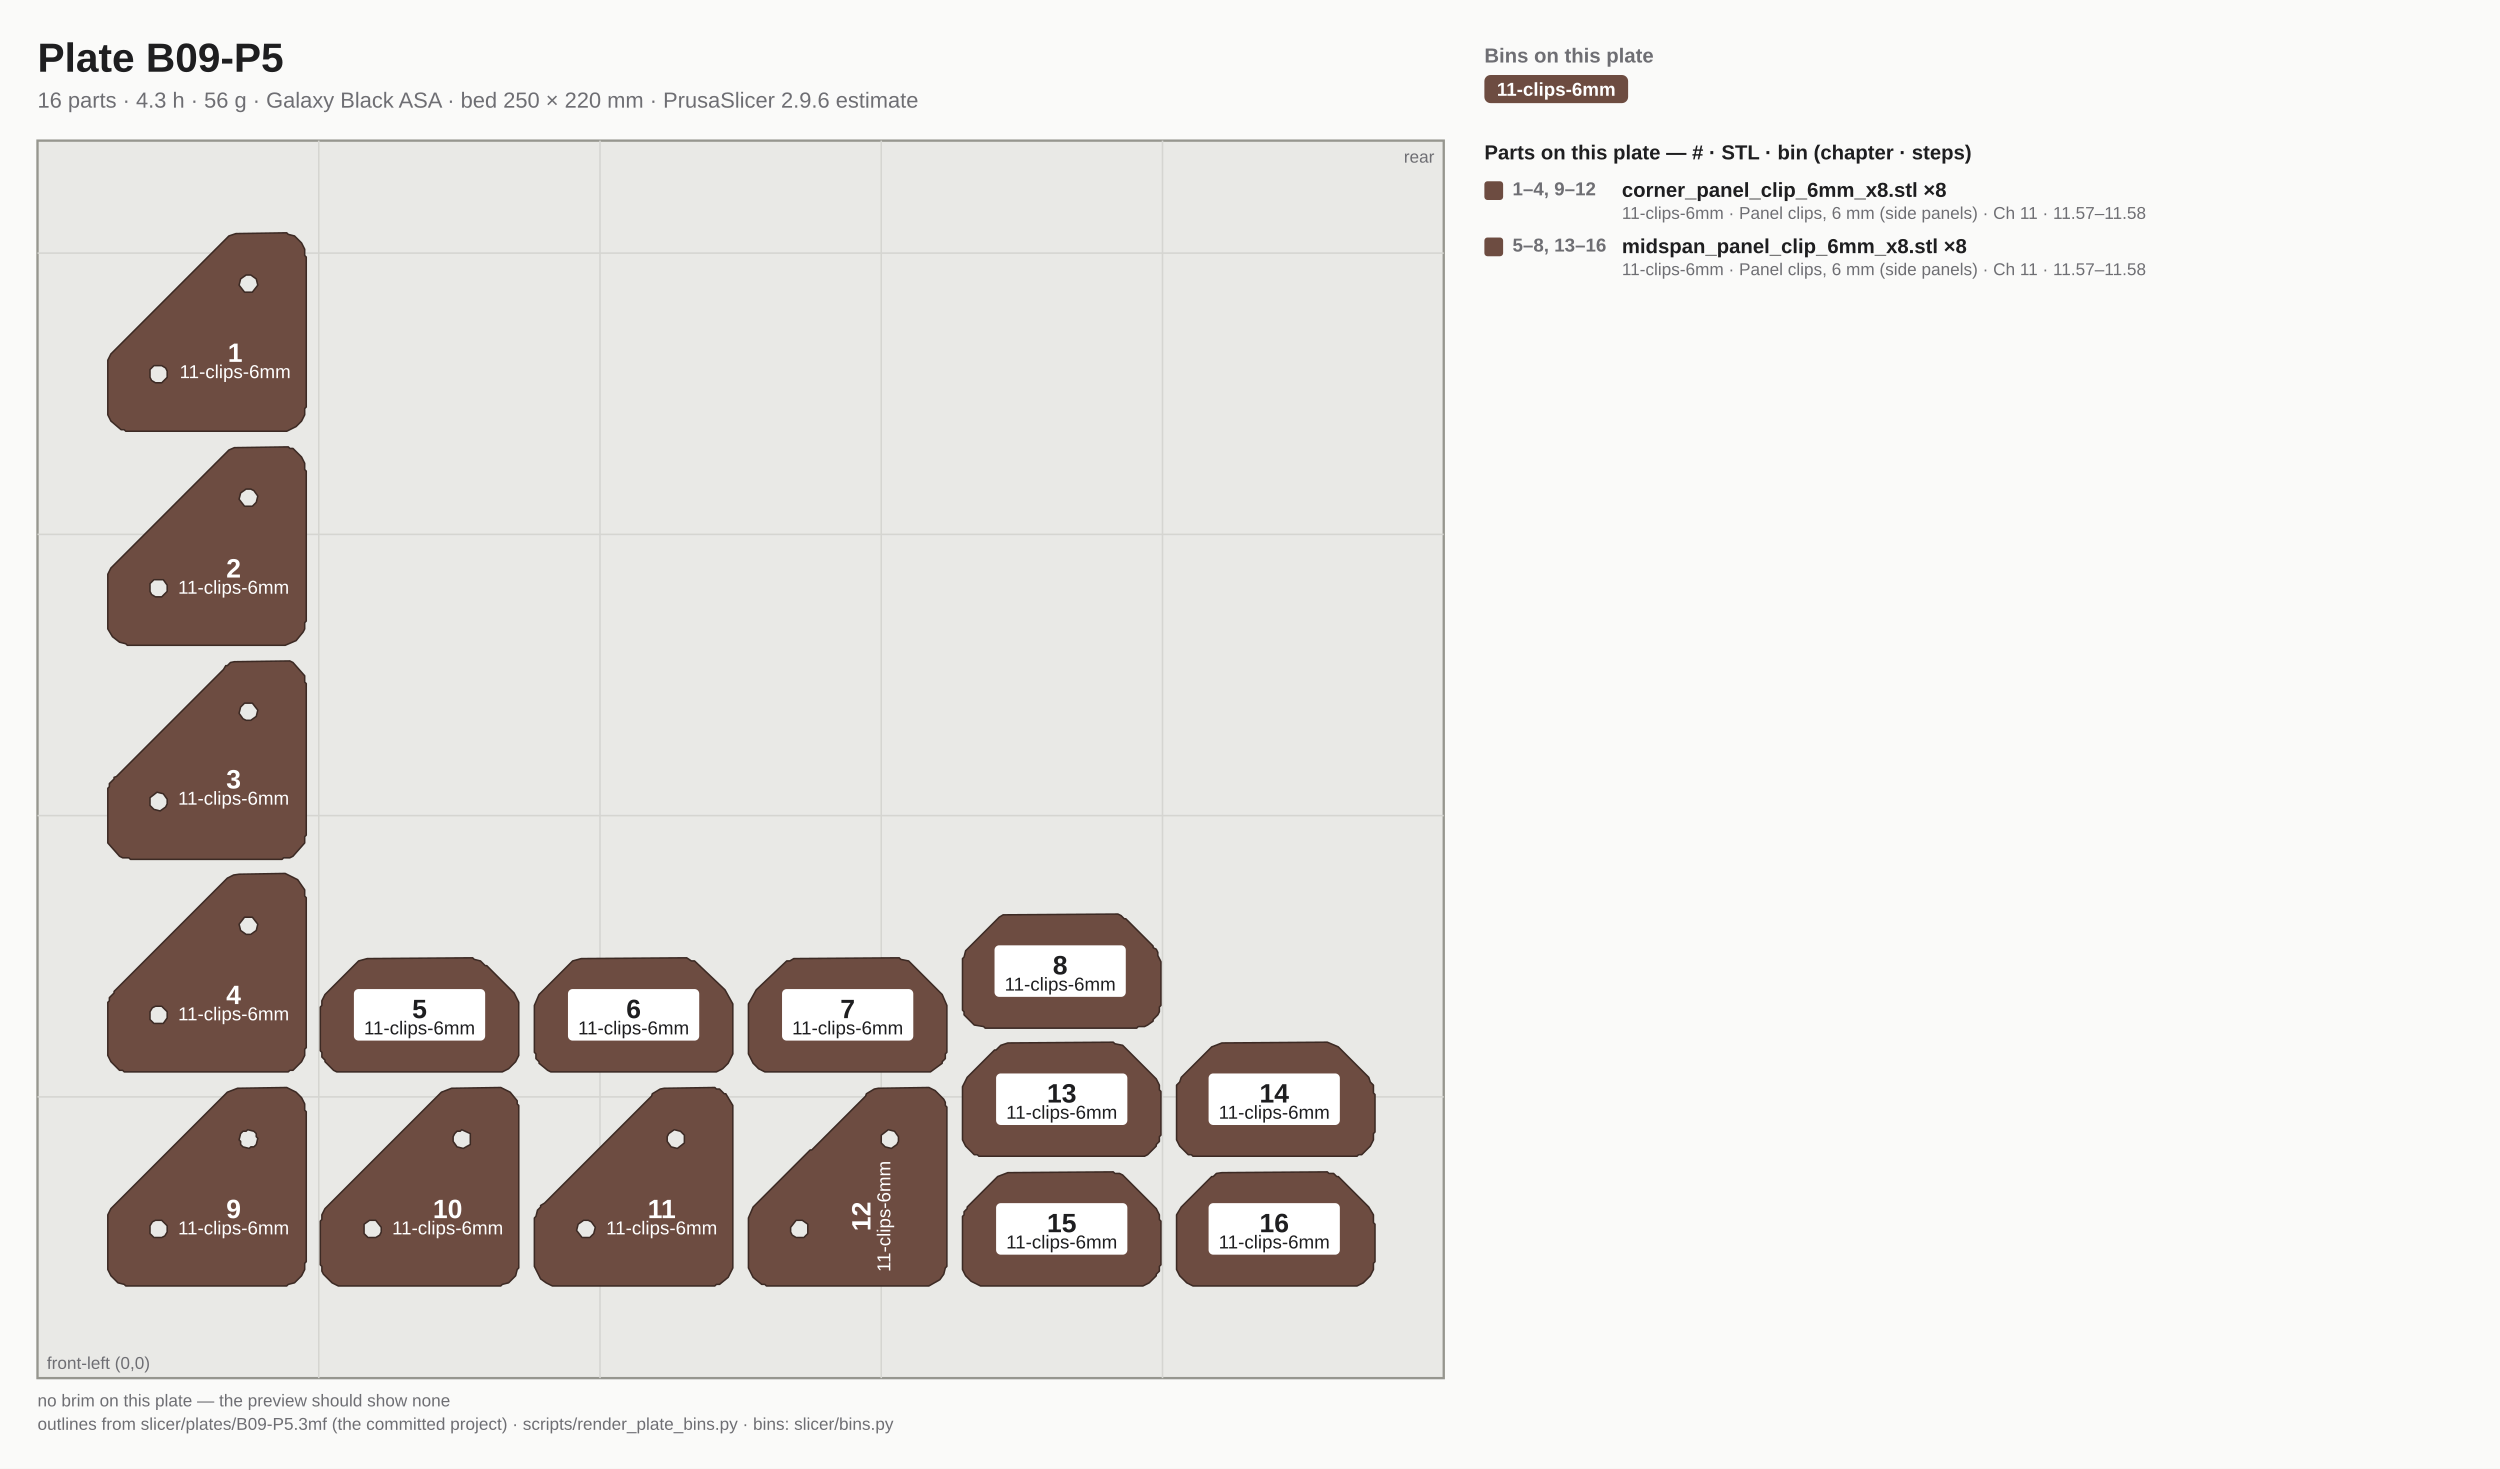
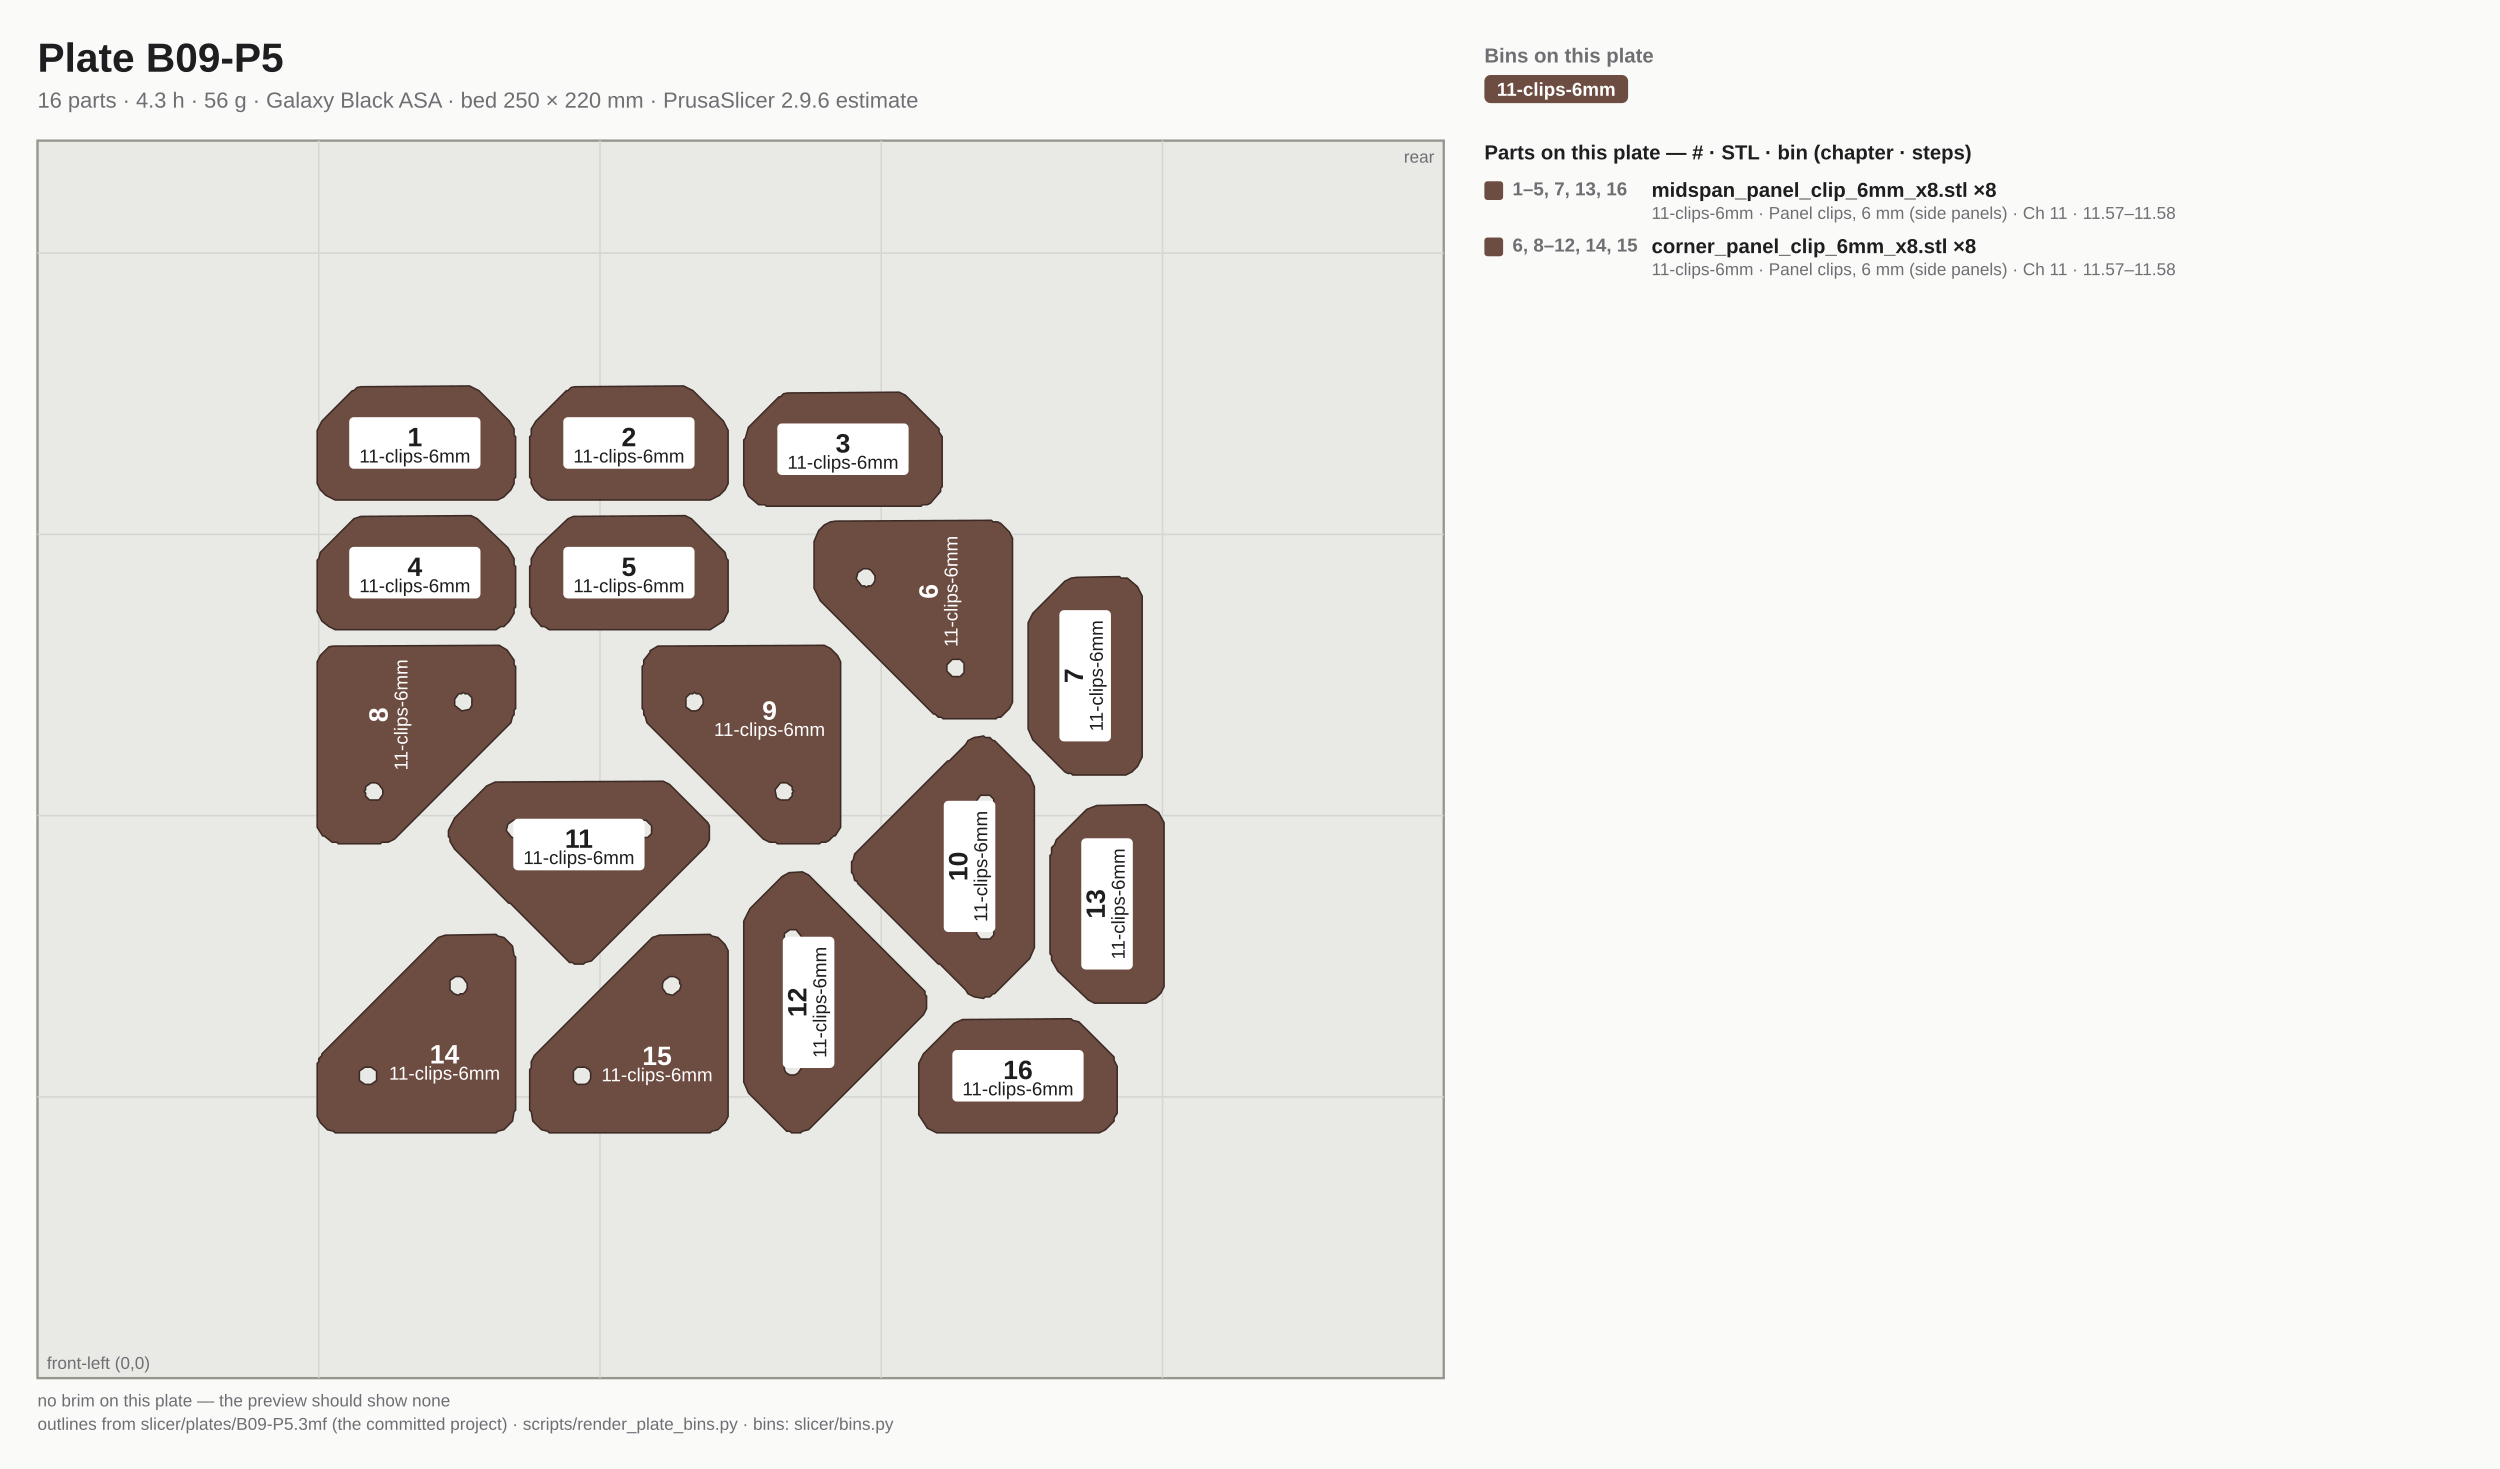
<svg xmlns="http://www.w3.org/2000/svg" width="1600" height="940" viewBox="0 0 1600 940" font-family="Arial, Helvetica, 'DejaVu Sans', sans-serif">
  <rect x="0" y="0" width="1600" height="940" fill="#fafaf9" />
  <text x="24.0" y="45.9" font-size="26" fill="#1e1e20" text-anchor="start" font-weight="bold">Plate B09-P5</text>
  <text x="24.0" y="68.9" font-size="14" fill="#6e6e73" text-anchor="start">16 parts  ·  4.3 h  ·  56 g  ·  Galaxy Black ASA  ·  bed 250 × 220 mm  ·  PrusaSlicer 2.9.6 estimate</text>
  <rect x="24.0" y="90.0" width="900.0" height="792.0" fill="#e9e9e6" stroke="#96968f" stroke-width="1.5" />
  <line x1="204.0" y1="90.0" x2="204.0" y2="882.0" stroke="#d5d5d1" stroke-width="1.0" />
  <line x1="384.0" y1="90.0" x2="384.0" y2="882.0" stroke="#d5d5d1" stroke-width="1.0" />
  <line x1="564.0" y1="90.0" x2="564.0" y2="882.0" stroke="#d5d5d1" stroke-width="1.0" />
  <line x1="744.0" y1="90.0" x2="744.0" y2="882.0" stroke="#d5d5d1" stroke-width="1.0" />
  <line x1="24.0" y1="702.0" x2="924.0" y2="702.0" stroke="#d5d5d1" stroke-width="1.0" />
  <line x1="24.0" y1="522.0" x2="924.0" y2="522.0" stroke="#d5d5d1" stroke-width="1.0" />
  <line x1="24.0" y1="342.0" x2="924.0" y2="342.0" stroke="#d5d5d1" stroke-width="1.0" />
  <line x1="24.0" y1="162.0" x2="924.0" y2="162.0" stroke="#d5d5d1" stroke-width="1.0" />
  <text x="30.0" y="876.1" font-size="11" fill="#6e6e73" text-anchor="start">front-left (0,0)</text>
  <text x="918.0" y="104.1" font-size="11" fill="#6e6e73" text-anchor="end">rear</text>
-   <path d="M152.0,696.5 183.5,696.0 189.5,699.0 193.0,702.5 195.0,706.5 195.0,710.5 196.0,711.5 196.0,807.5 195.0,808.5 195.0,812.5 193.0,816.5 188.5,821.0 184.5,822.0 183.5,823.0 80.5,823.0 79.5,822.0 75.5,821.0 71.0,816.5 69.0,812.5 69.0,777.5 71.0,773.5 145.5,699.0Z M158.5,723.0 157.5,724.0 155.5,724.0 154.0,725.5 153.0,729.5 154.0,730.5 154.0,732.5 155.5,734.0 159.5,735.0 160.5,734.0 162.5,734.0 164.0,732.5 165.0,728.5 164.0,727.5 164.0,725.5 162.5,724.0Z M99.5,781.0 97.5,782.0 96.0,784.5 96.0,789.5 98.5,792.0 103.5,792.0 105.5,791.0 107.0,788.5 107.0,784.5 103.5,781.0Z" fill-rule="evenodd" fill="#6d4c41" stroke="#3c2a24" stroke-width="1.0" stroke-linejoin="round" />
-   <path d="M153.0,559.5 182.5,559.0 190.5,563.0 195.0,569.5 195.0,573.5 196.0,574.5 196.0,670.5 195.0,671.5 195.0,675.5 193.0,679.5 187.5,685.0 185.5,685.0 184.5,686.0 79.5,686.0 78.5,685.0 76.5,685.0 71.0,679.5 69.0,675.5 69.0,641.5 70.0,640.5 70.0,638.5 73.0,635.5 73.0,634.5 145.5,562.0 149.5,560.0Z M156.5,587.0 153.0,591.5 154.0,595.5 157.5,598.0 160.5,598.0 164.0,595.5 165.0,591.5 161.5,587.0Z M99.5,644.0 97.5,645.0 96.0,647.5 96.0,652.5 98.5,655.0 104.5,655.0 107.0,651.5 107.0,647.5 103.5,644.0Z" fill-rule="evenodd" fill="#6d4c41" stroke="#3c2a24" stroke-width="1.0" stroke-linejoin="round" />
-   <path d="M150.0,423.5 185.5,423.0 187.5,424.0 195.0,432.5 195.0,436.5 196.0,437.5 196.0,534.5 195.0,535.5 195.0,539.5 187.5,548.0 185.5,549.0 181.5,549.0 180.5,550.0 83.5,550.0 82.5,549.0 78.5,549.0 76.5,548.0 69.0,539.5 69.0,504.5 70.0,503.5 70.0,501.5 73.0,498.5 73.0,497.5 74.5,497.0 143.0,428.5 144.5,426.0 145.5,426.0 147.5,424.0Z M156.5,450.0 154.0,452.5 153.0,456.5 155.5,460.0 157.5,461.0 160.5,461.0 164.0,458.5 165.0,454.5 161.5,450.0Z M100.5,507.0 96.0,510.5 96.0,515.5 98.5,518.0 102.5,519.0 106.0,516.5 107.0,514.5 107.0,511.5 104.5,508.0Z" fill-rule="evenodd" fill="#6d4c41" stroke="#3c2a24" stroke-width="1.0" stroke-linejoin="round" />
-   <path d="M150.0,286.5 184.5,286.0 185.5,287.0 187.5,287.0 193.0,292.5 195.0,296.5 195.0,300.5 196.0,301.5 196.0,397.5 195.0,398.5 195.0,402.5 194.0,404.5 189.5,410.0 182.5,413.0 81.5,413.0 80.5,412.0 76.5,411.0 72.0,407.5 69.0,402.5 69.0,367.5 71.0,363.5 146.5,288.0Z M157.5,313.0 154.0,315.5 153.0,319.5 156.5,324.0 161.5,324.0 164.0,321.5 165.0,317.5 162.5,314.0 160.5,313.0Z M98.5,371.0 96.0,373.5 96.0,378.5 97.0,380.5 99.5,382.0 103.5,382.0 107.0,378.5 107.0,374.5 104.5,371.0Z" fill-rule="evenodd" fill="#6d4c41" stroke="#3c2a24" stroke-width="1.0" stroke-linejoin="round" />
-   <path d="M151.0,149.5 183.5,149.0 184.5,150.0 188.5,151.0 193.0,155.5 195.0,159.5 195.0,163.5 196.0,164.5 196.0,260.5 195.0,261.5 195.0,265.5 193.0,269.5 189.5,273.0 183.5,276.0 80.5,276.0 79.5,275.0 77.5,275.0 71.0,269.5 69.0,265.5 69.0,230.5 71.0,226.5 146.5,151.0Z M157.5,176.0 154.0,178.5 153.0,182.5 156.5,187.0 161.5,187.0 165.0,182.5 164.0,178.5 160.5,176.0Z M98.5,234.0 96.0,236.5 96.0,241.5 97.0,243.5 99.5,245.0 103.5,245.0 107.0,241.5 107.0,237.5 106.0,235.5 103.5,234.0Z" fill-rule="evenodd" fill="#6d4c41" stroke="#3c2a24" stroke-width="1.0" stroke-linejoin="round" />
-   <path d="M289.0,696.5 320.5,696.0 326.5,699.0 331.0,704.5 331.0,706.5 332.0,707.5 332.0,811.5 331.0,812.5 330.0,816.5 325.5,821.0 321.5,822.0 320.5,823.0 216.5,823.0 212.5,821.0 207.0,815.5 206.0,813.5 206.0,810.5 205.0,809.5 205.0,781.5 206.0,780.5 206.0,777.5 208.0,773.5 282.5,699.0Z M295.5,723.0 294.5,724.0 292.5,724.0 291.0,725.5 290.0,727.5 290.0,730.5 292.5,734.0 296.5,735.0 301.0,732.5 301.0,725.5Z M236.5,781.0 233.0,783.5 233.0,789.5 235.5,792.0 240.5,792.0 243.0,790.5 244.0,788.5 244.0,785.5 240.5,781.0Z" fill-rule="evenodd" fill="#6d4c41" stroke="#3c2a24" stroke-width="1.0" stroke-linejoin="round" />
-   <path d="M425.0,696.5 457.5,696.0 458.5,697.0 460.5,697.0 463.5,700.0 464.5,700.0 469.0,707.5 469.0,811.5 466.0,817.5 460.5,822.0 458.5,822.0 457.5,823.0 353.5,823.0 349.5,821.0 346.0,818.5 342.0,810.5 342.0,779.5 343.0,778.5 344.0,774.5 346.0,772.5 346.0,771.5 348.5,770.0 417.0,701.5 417.5,700.0 422.5,697.0Z M431.5,723.0 428.0,725.5 427.0,727.5 427.0,730.5 429.5,734.0 433.5,735.0 438.0,731.5 438.0,726.5 435.5,724.0Z M373.5,781.0 370.0,783.5 369.0,787.5 372.5,792.0 377.5,792.0 380.0,789.5 381.0,785.5 378.5,782.0 376.5,781.0Z" fill-rule="evenodd" fill="#6d4c41" stroke="#3c2a24" stroke-width="1.0" stroke-linejoin="round" />
-   <path d="M562.0,696.5 594.5,696.0 598.5,698.0 604.0,703.5 605.0,705.5 605.0,707.5 606.0,708.5 606.0,810.5 605.0,811.5 604.0,815.5 601.5,819.0 594.5,823.0 490.5,823.0 489.5,822.0 487.5,822.0 482.0,817.5 479.0,811.5 479.0,779.5 482.0,772.5 518.5,736.0 519.5,736.0 554.0,701.5 554.5,700.0 559.5,697.0Z M568.5,723.0 564.0,726.5 564.0,731.5 566.5,734.0 570.5,735.0 574.0,732.5 575.0,730.5 575.0,727.5 572.5,724.0Z M509.5,781.0 506.0,785.5 506.0,788.5 507.0,790.5 509.5,792.0 514.5,792.0 517.0,789.5 517.0,783.5 513.5,781.0Z" fill-rule="evenodd" fill="#6d4c41" stroke="#3c2a24" stroke-width="1.0" stroke-linejoin="round" />
-   <path d="M645.0,750.5 712.5,750.0 713.5,751.0 716.5,751.0 718.5,752.0 740.0,773.5 742.0,777.5 742.0,780.5 743.0,781.5 743.0,809.5 742.0,810.5 742.0,813.5 740.0,815.5 740.0,816.5 735.5,821.0 731.5,823.0 627.5,823.0 621.5,820.0 618.0,816.5 616.0,812.5 616.0,778.5 617.0,777.5 617.0,775.5 619.0,773.5 619.0,772.5 638.5,753.0Z M676.5,781.0 674.0,783.5 674.0,789.5 676.5,792.0 681.5,792.0 685.0,788.5 685.0,784.5 681.5,781.0Z" fill-rule="evenodd" fill="#6d4c41" stroke="#3c2a24" stroke-width="1.0" stroke-linejoin="round" />
-   <path d="M782.0,750.5 849.5,750.0 850.5,751.0 853.5,751.0 855.5,753.0 856.5,753.0 876.0,772.5 879.0,777.5 879.0,782.5 880.0,783.5 880.0,807.5 879.0,808.5 879.0,812.5 877.0,816.5 872.5,821.0 868.5,823.0 763.5,823.0 759.5,821.0 755.0,816.5 753.0,812.5 753.0,777.5 756.0,772.5 775.5,753.0 776.5,753.0 778.5,751.0Z M813.5,781.0 811.0,783.5 810.0,787.5 813.5,792.0 818.5,792.0 821.0,789.5 822.0,785.5 818.5,781.0Z" fill-rule="evenodd" fill="#6d4c41" stroke="#3c2a24" stroke-width="1.0" stroke-linejoin="round" />
-   <path d="M645.0,667.5 712.5,667.0 713.5,668.0 718.5,669.0 740.0,690.5 742.0,694.5 742.0,697.5 743.0,698.5 743.0,726.5 742.0,727.5 742.0,730.5 740.0,732.5 740.0,733.5 734.5,739.0 732.5,740.0 626.5,740.0 625.5,739.0 623.5,739.0 618.0,733.5 616.0,729.5 616.0,695.5 619.0,689.5 636.5,672.0 637.5,672.0 640.5,669.0Z M677.5,698.0 674.0,700.5 674.0,706.5 676.5,709.0 682.5,709.0 685.0,705.5 685.0,701.5 681.5,698.0Z" fill-rule="evenodd" fill="#6d4c41" stroke="#3c2a24" stroke-width="1.0" stroke-linejoin="round" />
-   <path d="M782.0,667.5 849.5,667.0 856.5,670.0 876.0,689.5 877.0,692.5 879.0,694.5 879.0,699.5 880.0,700.5 880.0,724.5 879.0,725.5 879.0,729.5 877.0,733.5 871.5,739.0 869.5,739.0 868.5,740.0 763.5,740.0 762.5,739.0 760.5,739.0 755.0,733.5 753.0,729.5 753.0,694.5 755.0,692.5 756.0,689.5 775.5,670.0Z M814.5,698.0 811.0,700.5 810.0,702.5 810.0,705.5 811.0,707.5 813.5,709.0 818.5,709.0 821.0,707.5 822.0,705.5 822.0,702.5 819.5,699.0 817.5,698.0Z" fill-rule="evenodd" fill="#6d4c41" stroke="#3c2a24" stroke-width="1.0" stroke-linejoin="round" />
-   <path d="M235.0,613.5 302.5,613.0 303.5,614.0 307.5,615.0 310.5,618.0 311.5,618.0 329.0,635.5 332.0,641.5 332.0,675.5 330.0,679.5 325.5,684.0 321.5,686.0 215.5,686.0 213.5,685.0 208.0,679.5 208.0,678.5 206.0,676.5 206.0,673.5 205.0,672.5 205.0,644.5 206.0,643.5 206.0,640.5 208.0,636.5 229.5,615.0Z M266.5,644.0 263.0,647.5 263.0,651.5 265.5,655.0 271.5,655.0 274.0,652.5 274.0,646.5 270.5,644.0Z" fill-rule="evenodd" fill="#6d4c41" stroke="#3c2a24" stroke-width="1.0" stroke-linejoin="round" />
-   <path d="M372.0,613.5 439.5,613.0 442.5,615.0 444.5,615.0 464.0,633.5 469.0,642.5 469.0,674.5 466.0,680.5 462.5,684.0 458.5,686.0 352.5,686.0 350.5,685.0 345.0,680.5 345.0,679.5 343.0,677.5 343.0,674.5 342.0,673.5 342.0,643.5 345.0,636.5 366.5,615.0Z M403.5,644.0 400.0,647.5 400.0,652.5 402.5,655.0 408.5,655.0 411.0,652.5 411.0,647.5 407.5,644.0Z" fill-rule="evenodd" fill="#6d4c41" stroke="#3c2a24" stroke-width="1.0" stroke-linejoin="round" />
-   <path d="M508.0,613.5 575.5,613.0 576.5,614.0 581.5,615.0 603.0,636.5 606.0,643.5 606.0,673.5 605.0,674.5 605.0,677.5 603.0,679.5 603.0,680.5 595.5,686.0 489.5,686.0 485.5,684.0 482.0,680.5 479.0,674.5 479.0,642.5 484.0,633.5 503.5,615.0 505.5,615.0Z M540.5,644.0 537.0,647.5 537.0,652.5 539.5,655.0 545.5,655.0 548.0,652.5 548.0,647.5 544.5,644.0Z" fill-rule="evenodd" fill="#6d4c41" stroke="#3c2a24" stroke-width="1.0" stroke-linejoin="round" />
-   <path d="M642.0,585.5 715.5,585.0 717.5,586.0 719.5,588.0 720.5,588.0 738.0,605.5 738.0,606.5 740.0,607.5 741.0,609.5 741.0,611.5 743.0,615.5 743.0,643.5 742.0,644.5 742.0,647.5 741.0,649.5 738.0,652.5 738.0,653.5 734.5,656.0 732.5,657.0 728.5,657.0 727.5,658.0 630.5,658.0 629.5,657.0 623.5,656.0 617.0,649.5 617.0,647.5 616.0,646.5 616.0,613.5 617.0,612.5 618.0,608.5 639.5,587.0Z M677.5,615.0 675.5,616.0 674.0,618.5 674.0,623.5 675.5,626.0 677.5,627.0 680.5,627.0 684.0,624.5 685.0,622.5 685.0,619.5 682.5,616.0 680.5,615.0Z" fill-rule="evenodd" fill="#6d4c41" stroke="#3c2a24" stroke-width="1.0" stroke-linejoin="round" />
-   <text x="150.5" y="231.6" font-size="17" fill="#ffffff" text-anchor="middle" font-weight="bold">1</text>
-   <text x="150.5" y="242.0" font-size="12" fill="#ffffff" text-anchor="middle">11-clips-6mm</text>
-   <text x="149.5" y="779.6" font-size="17" fill="#ffffff" text-anchor="middle" font-weight="bold">9</text>
-   <text x="149.5" y="790.0" font-size="12" fill="#ffffff" text-anchor="middle">11-clips-6mm</text>
-   <text x="149.5" y="642.6" font-size="17" fill="#ffffff" text-anchor="middle" font-weight="bold">4</text>
-   <text x="149.5" y="653.0" font-size="12" fill="#ffffff" text-anchor="middle">11-clips-6mm</text>
-   <text x="149.5" y="369.6" font-size="17" fill="#ffffff" text-anchor="middle" font-weight="bold">2</text>
-   <text x="149.5" y="380.0" font-size="12" fill="#ffffff" text-anchor="middle">11-clips-6mm</text>
-   <text x="149.5" y="504.6" font-size="17" fill="#ffffff" text-anchor="middle" font-weight="bold">3</text>
-   <text x="149.5" y="515.0" font-size="12" fill="#ffffff" text-anchor="middle">11-clips-6mm</text>
-   <text x="551.0" y="784.6" font-size="17" fill="#ffffff" text-anchor="middle" font-weight="bold" transform="rotate(-90 551.0 778.5)">12</text>
-   <text x="565.5" y="782.8" font-size="12" fill="#ffffff" text-anchor="middle" transform="rotate(-90 565.5 778.5)">11-clips-6mm</text>
-   <text x="423.5" y="779.6" font-size="17" fill="#ffffff" text-anchor="middle" font-weight="bold">11</text>
-   <text x="423.5" y="790.0" font-size="12" fill="#ffffff" text-anchor="middle">11-clips-6mm</text>
-   <text x="286.5" y="779.6" font-size="17" fill="#ffffff" text-anchor="middle" font-weight="bold">10</text>
-   <text x="286.5" y="790.0" font-size="12" fill="#ffffff" text-anchor="middle">11-clips-6mm</text>
-   <rect x="636.5" y="605.0" width="84.0" height="33.0" rx="3.0" fill="#ffffff" />
-   <text x="678.5" y="623.6" font-size="17" fill="#1e1e20" text-anchor="middle" font-weight="bold">8</text>
-   <text x="678.5" y="634.0" font-size="12" fill="#1e1e20" text-anchor="middle">11-clips-6mm</text>
-   <rect x="637.5" y="770.0" width="84.0" height="33.0" rx="3.0" fill="#ffffff" />
-   <text x="679.5" y="788.6" font-size="17" fill="#1e1e20" text-anchor="middle" font-weight="bold">15</text>
-   <text x="679.5" y="799.0" font-size="12" fill="#1e1e20" text-anchor="middle">11-clips-6mm</text>
-   <rect x="637.5" y="687.0" width="84.0" height="33.0" rx="3.0" fill="#ffffff" />
-   <text x="679.5" y="705.6" font-size="17" fill="#1e1e20" text-anchor="middle" font-weight="bold">13</text>
-   <text x="679.5" y="716.0" font-size="12" fill="#1e1e20" text-anchor="middle">11-clips-6mm</text>
-   <rect x="226.5" y="633.0" width="84.0" height="33.0" rx="3.0" fill="#ffffff" />
-   <text x="268.5" y="651.6" font-size="17" fill="#1e1e20" text-anchor="middle" font-weight="bold">5</text>
-   <text x="268.5" y="662.0" font-size="12" fill="#1e1e20" text-anchor="middle">11-clips-6mm</text>
-   <rect x="773.5" y="770.0" width="84.0" height="33.0" rx="3.0" fill="#ffffff" />
-   <text x="815.5" y="788.6" font-size="17" fill="#1e1e20" text-anchor="middle" font-weight="bold">16</text>
-   <text x="815.5" y="799.0" font-size="12" fill="#1e1e20" text-anchor="middle">11-clips-6mm</text>
-   <rect x="773.5" y="687.0" width="84.0" height="33.0" rx="3.0" fill="#ffffff" />
-   <text x="815.5" y="705.6" font-size="17" fill="#1e1e20" text-anchor="middle" font-weight="bold">14</text>
-   <text x="815.5" y="716.0" font-size="12" fill="#1e1e20" text-anchor="middle">11-clips-6mm</text>
-   <rect x="363.5" y="633.0" width="84.0" height="33.0" rx="3.0" fill="#ffffff" />
-   <text x="405.5" y="651.6" font-size="17" fill="#1e1e20" text-anchor="middle" font-weight="bold">6</text>
-   <text x="405.5" y="662.0" font-size="12" fill="#1e1e20" text-anchor="middle">11-clips-6mm</text>
-   <rect x="500.5" y="633.0" width="84.0" height="33.0" rx="3.0" fill="#ffffff" />
-   <text x="542.5" y="651.6" font-size="17" fill="#1e1e20" text-anchor="middle" font-weight="bold">7</text>
-   <text x="542.5" y="662.0" font-size="12" fill="#1e1e20" text-anchor="middle">11-clips-6mm</text>
+   <path d="M505.0,558.5 513.5,558.0 517.5,560.0 592.0,634.5 592.0,636.5 593.0,637.5 593.0,645.5 591.0,649.5 517.5,723.0 513.5,724.0 512.5,725.0 506.5,725.0 505.5,724.0 503.5,724.0 479.0,699.5 476.0,692.5 476.0,589.5 480.0,581.5 500.5,561.0Z M505.5,595.0 502.0,597.5 502.0,603.5 504.5,606.0 509.5,606.0 512.0,604.5 513.0,602.5 513.0,599.5 509.5,595.0Z M507.5,676.0 506.5,677.0 504.5,677.0 502.0,679.5 502.0,684.5 503.0,686.5 505.5,688.0 508.5,688.0 510.5,687.0 513.0,683.5 513.0,680.5 512.0,678.5 510.5,677.0 508.5,677.0Z" fill-rule="evenodd" fill="#6d4c41" stroke="#3c2a24" stroke-width="1.0" stroke-linejoin="round" />
+   <path d="M627.0,471.5 629.5,471.0 630.5,472.0 633.5,472.0 635.5,474.0 636.5,474.0 659.0,496.5 662.0,503.5 662.0,606.5 659.0,613.5 636.5,636.0 635.5,636.0 633.5,638.0 630.5,638.0 629.5,639.0 623.5,638.0 619.5,636.0 618.0,633.5 601.5,617.0 600.5,617.0 549.0,565.5 548.5,564.0 547.0,563.5 546.0,559.5 545.0,558.5 545.0,551.5 546.0,550.5 547.0,546.5 606.5,487.0 607.5,487.0 618.0,476.5 619.5,474.0 623.5,472.0Z M627.5,509.0 625.0,512.5 625.0,515.5 626.0,517.5 629.5,520.0 632.5,520.0 634.5,519.0 636.0,517.5 636.0,511.5 633.5,509.0Z M628.5,590.0 625.0,594.5 625.0,597.5 627.5,601.0 633.5,601.0 636.0,598.5 636.0,592.5 632.5,590.0Z" fill-rule="evenodd" fill="#6d4c41" stroke="#3c2a24" stroke-width="1.0" stroke-linejoin="round" />
+   <path d="M422.0,598.5 454.5,598.0 455.5,599.0 459.5,600.0 464.0,604.5 466.0,608.5 466.0,714.5 464.0,718.5 459.5,723.0 455.5,724.0 454.5,725.0 351.5,725.0 350.5,724.0 346.5,723.0 341.0,717.5 340.0,711.5 339.0,710.5 339.0,684.5 340.0,683.5 340.0,679.5 342.0,675.5 417.5,600.0Z M428.5,625.0 425.0,627.5 424.0,629.5 424.0,632.5 426.5,636.0 430.5,637.0 435.0,633.5 436.0,630.5 435.0,629.5 435.0,627.5 433.5,626.0 431.5,625.0Z M369.5,683.0 367.0,685.5 367.0,691.5 369.5,694.0 374.5,694.0 376.5,693.0 378.0,690.5 378.0,686.5 377.0,684.5 374.5,683.0Z" fill-rule="evenodd" fill="#6d4c41" stroke="#3c2a24" stroke-width="1.0" stroke-linejoin="round" />
+   <path d="M317.0,500.5 424.5,500.0 428.5,502.0 453.0,526.5 454.0,528.5 454.0,537.5 452.0,541.5 378.5,615.0 374.5,616.0 373.5,617.0 367.5,617.0 366.5,616.0 364.5,616.0 326.5,578.0 325.5,578.0 291.0,543.5 288.0,538.5 288.0,536.5 287.0,535.5 287.0,531.5 291.0,523.5 311.5,503.0Z M328.5,525.0 325.0,527.5 324.0,531.5 327.5,536.0 332.5,536.0 335.0,534.5 336.0,532.5 336.0,529.5 333.5,526.0 331.5,525.0Z M409.5,525.0 406.0,528.5 406.0,533.5 408.5,536.0 414.5,536.0 417.0,533.5 417.0,528.5 413.5,525.0Z" fill-rule="evenodd" fill="#6d4c41" stroke="#3c2a24" stroke-width="1.0" stroke-linejoin="round" />
+   <path d="M213.0,413.5 319.5,413.0 324.5,416.0 329.0,422.5 329.0,425.5 330.0,426.5 330.0,453.5 329.0,454.5 329.0,457.5 328.0,458.5 327.0,462.5 252.5,537.0 248.5,539.0 244.5,539.0 243.5,540.0 216.5,540.0 215.5,539.0 212.5,539.0 207.5,535.0 206.5,535.0 203.0,529.5 203.0,423.5 205.0,419.5 210.5,414.0Z M296.5,443.0 295.5,444.0 293.5,444.0 291.0,447.5 291.0,451.5 295.5,455.0 300.5,454.0 302.0,451.5 302.0,446.5 299.5,444.0 297.5,444.0Z M237.5,501.0 234.0,503.5 234.0,505.5 233.0,506.5 234.0,507.5 234.0,509.5 236.5,512.0 242.5,512.0 245.0,508.5 245.0,505.5 242.5,502.0 240.5,501.0Z" fill-rule="evenodd" fill="#6d4c41" stroke="#3c2a24" stroke-width="1.0" stroke-linejoin="round" />
+   <path d="M535.0,333.5 634.5,333.0 635.5,334.0 638.5,334.0 640.5,335.0 646.0,340.5 648.0,344.5 648.0,449.5 646.0,453.5 640.5,459.0 638.5,459.0 637.5,460.0 603.5,460.0 602.5,459.0 600.5,459.0 598.5,457.0 597.5,457.0 525.0,384.5 521.0,376.5 521.0,346.5 524.0,339.5 527.5,336.0 531.5,334.0Z M552.5,364.0 549.0,366.5 548.0,370.5 551.5,375.0 553.5,375.0 554.5,376.0 555.5,375.0 557.5,375.0 559.0,373.5 560.0,371.5 560.0,368.5 557.5,365.0 555.5,364.0Z M609.5,422.0 606.0,425.5 606.0,429.5 609.5,433.0 614.5,433.0 617.0,430.5 617.0,424.5 614.5,422.0Z" fill-rule="evenodd" fill="#6d4c41" stroke="#3c2a24" stroke-width="1.0" stroke-linejoin="round" />
+   <path d="M285.0,598.5 317.5,598.0 318.5,599.0 322.5,600.0 328.0,605.5 329.0,611.5 330.0,612.5 330.0,710.5 329.0,711.5 328.0,717.5 322.5,723.0 318.5,724.0 317.5,725.0 214.5,725.0 213.5,724.0 209.5,723.0 205.0,718.5 203.0,714.5 203.0,680.5 204.0,679.5 204.0,677.5 206.0,675.5 206.0,674.5 280.5,600.0Z M291.5,625.0 288.0,627.5 288.0,633.5 290.5,636.0 293.5,637.0 294.5,636.0 296.5,636.0 298.0,634.5 299.0,632.5 299.0,629.5 296.5,626.0 294.5,625.0Z M233.5,683.0 230.0,685.5 230.0,691.5 233.5,694.0 237.5,694.0 241.0,691.5 241.0,685.5 237.5,683.0Z" fill-rule="evenodd" fill="#6d4c41" stroke="#3c2a24" stroke-width="1.0" stroke-linejoin="round" />
+   <path d="M421.0,413.5 527.5,413.0 531.5,415.0 536.0,419.5 538.0,423.5 538.0,529.5 534.5,535.0 533.5,535.0 530.5,538.0 528.5,539.0 525.5,539.0 524.5,540.0 497.5,540.0 496.5,539.0 492.5,539.0 488.5,537.0 414.0,462.5 413.0,458.5 412.0,457.5 412.0,454.5 411.0,453.5 411.0,426.5 412.0,425.5 412.0,422.5 416.0,417.5 416.0,416.5Z M444.5,443.0 443.5,444.0 441.5,444.0 439.0,446.5 439.0,452.5 442.5,455.0 445.5,455.0 447.5,454.0 450.0,450.5 450.0,447.5 449.0,445.5 447.5,444.0 445.5,444.0Z M499.5,501.0 496.0,505.5 497.0,510.5 499.5,512.0 504.5,512.0 507.0,509.5 507.0,507.5 508.0,506.5 507.0,505.5 507.0,503.5 503.5,501.0Z" fill-rule="evenodd" fill="#6d4c41" stroke="#3c2a24" stroke-width="1.0" stroke-linejoin="round" />
+   <path d="M231.0,330.5 301.5,330.0 305.5,332.0 325.0,350.5 329.0,357.5 329.0,361.5 330.0,362.5 330.0,388.5 329.0,389.5 329.0,392.5 326.0,397.5 322.5,401.0 320.5,401.0 317.5,403.0 214.5,403.0 210.5,401.0 206.0,397.5 203.0,391.5 203.0,358.5 204.0,357.5 205.0,353.5 226.5,332.0Z M263.5,361.0 261.0,363.5 261.0,365.5 260.0,366.5 261.0,367.5 261.0,369.5 264.5,372.0 267.5,372.0 269.5,371.0 272.0,367.5 271.0,362.5 268.5,361.0Z" fill-rule="evenodd" fill="#6d4c41" stroke="#3c2a24" stroke-width="1.0" stroke-linejoin="round" />
+   <path d="M367.0,330.5 438.5,330.0 442.5,332.0 464.0,353.5 465.0,357.5 466.0,358.5 466.0,391.5 463.0,397.5 454.5,403.0 351.5,403.0 348.5,401.0 346.5,401.0 341.0,394.5 340.0,392.5 340.0,389.5 339.0,388.5 339.0,362.5 340.0,361.5 340.0,357.5 344.0,350.5 363.5,332.0Z M400.5,361.0 398.0,362.5 397.0,367.5 399.5,371.0 401.5,372.0 404.5,372.0 408.0,369.5 408.0,367.5 409.0,366.5 408.0,365.5 408.0,363.5 405.5,361.0Z" fill-rule="evenodd" fill="#6d4c41" stroke="#3c2a24" stroke-width="1.0" stroke-linejoin="round" />
+   <path d="M616.0,652.5 685.5,652.0 686.5,653.0 690.5,654.0 713.0,676.5 713.0,678.5 715.0,682.5 715.0,712.5 713.0,715.5 713.0,717.5 707.5,723.0 703.5,725.0 599.5,725.0 593.5,722.0 588.0,713.5 588.0,680.5 591.0,674.5 610.5,655.0Z M648.5,683.0 646.0,685.5 646.0,691.5 648.5,694.0 653.5,694.0 655.5,693.0 657.0,690.5 657.0,686.5 656.0,684.5 653.5,683.0Z" fill-rule="evenodd" fill="#6d4c41" stroke="#3c2a24" stroke-width="1.0" stroke-linejoin="round" />
+   <path d="M689.0,369.5 716.5,369.0 717.5,370.0 721.5,370.0 728.0,375.5 731.0,381.5 731.0,484.5 728.0,490.5 724.5,494.0 720.5,496.0 686.5,496.0 685.5,495.0 683.5,495.0 681.5,494.0 661.0,473.5 658.0,466.5 658.0,398.5 661.0,392.5 681.5,372.0 685.5,370.0Z M693.5,427.0 689.0,430.5 689.0,435.5 691.5,438.0 693.5,438.0 694.5,439.0 695.5,438.0 697.5,438.0 700.0,435.5 700.0,430.5 697.5,428.0Z" fill-rule="evenodd" fill="#6d4c41" stroke="#3c2a24" stroke-width="1.0" stroke-linejoin="round" />
+   <path d="M504.0,251.5 575.5,251.0 579.5,253.0 601.0,274.5 601.0,276.5 603.0,279.5 603.0,311.5 602.0,312.5 602.0,314.5 595.5,322.0 593.5,323.0 590.5,323.0 589.5,324.0 490.5,324.0 489.5,323.0 485.5,323.0 479.0,317.5 476.0,310.5 476.0,281.5 477.0,280.5 479.0,273.5 498.5,254.0 499.5,254.0 501.5,252.0Z M539.5,281.0 538.5,282.0 536.5,282.0 534.0,285.5 534.0,288.5 535.0,290.5 538.5,293.0 543.5,292.0 545.0,289.5 545.0,284.5 542.5,282.0 540.5,282.0Z" fill-rule="evenodd" fill="#6d4c41" stroke="#3c2a24" stroke-width="1.0" stroke-linejoin="round" />
+   <path d="M368.0,247.5 437.5,247.0 443.5,250.0 463.0,269.5 466.0,275.5 466.0,309.5 464.0,313.5 460.5,317.0 454.5,320.0 350.5,320.0 346.5,318.0 342.0,313.5 340.0,309.5 340.0,306.5 339.0,305.5 339.0,279.5 340.0,278.5 340.0,274.5 343.0,269.5 362.5,250.0 363.5,250.0 365.5,248.0Z M400.5,278.0 398.0,280.5 397.0,284.5 400.5,289.0 405.5,289.0 408.0,286.5 408.0,284.5 409.0,283.5 408.0,282.5 408.0,280.5 405.5,278.0Z" fill-rule="evenodd" fill="#6d4c41" stroke="#3c2a24" stroke-width="1.0" stroke-linejoin="round" />
+   <path d="M702.0,515.5 733.5,515.0 741.5,520.0 745.0,526.5 745.0,631.5 743.0,635.5 739.5,639.0 733.5,642.0 700.5,642.0 696.5,640.0 677.0,621.5 673.0,614.5 673.0,611.5 672.0,610.5 672.0,547.5 673.0,546.5 673.0,542.5 675.0,540.5 676.0,537.5 695.5,518.0Z M707.5,573.0 705.5,574.0 703.0,577.5 704.0,582.5 706.5,584.0 711.5,584.0 714.0,581.5 714.0,579.5 715.0,578.5 714.0,577.5 714.0,575.5 710.5,573.0Z" fill-rule="evenodd" fill="#6d4c41" stroke="#3c2a24" stroke-width="1.0" stroke-linejoin="round" />
+   <path d="M231.0,247.5 300.5,247.0 306.5,250.0 326.0,269.5 329.0,274.5 329.0,278.5 330.0,279.5 330.0,305.5 329.0,306.5 329.0,309.5 327.0,313.5 322.5,318.0 318.5,320.0 214.5,320.0 208.5,317.0 205.0,313.5 203.0,309.5 203.0,275.5 206.0,269.5 225.5,250.0 226.5,250.0 228.5,248.0Z M263.5,278.0 261.0,280.5 261.0,282.5 260.0,283.5 261.0,284.5 261.0,286.5 263.5,289.0 268.5,289.0 271.0,286.5 272.0,282.5 268.5,278.0Z" fill-rule="evenodd" fill="#6d4c41" stroke="#3c2a24" stroke-width="1.0" stroke-linejoin="round" />
+   <text x="284.5" y="680.6" font-size="17" fill="#ffffff" text-anchor="middle" font-weight="bold">14</text>
+   <text x="284.5" y="691.0" font-size="12" fill="#ffffff" text-anchor="middle">11-clips-6mm</text>
+   <text x="594.0" y="384.6" font-size="17" fill="#ffffff" text-anchor="middle" font-weight="bold" transform="rotate(-90 594.0 378.5)">6</text>
+   <text x="608.5" y="382.8" font-size="12" fill="#ffffff" text-anchor="middle" transform="rotate(-90 608.5 378.5)">11-clips-6mm</text>
+   <rect x="604.0" y="512.5" width="33.0" height="84.0" rx="3.0" fill="#ffffff" />
+   <text x="613.0" y="560.6" font-size="17" fill="#1e1e20" text-anchor="middle" font-weight="bold" transform="rotate(-90 613.0 554.5)">10</text>
+   <text x="627.5" y="558.8" font-size="12" fill="#1e1e20" text-anchor="middle" transform="rotate(-90 627.5 554.5)">11-clips-6mm</text>
+   <text x="242.0" y="463.6" font-size="17" fill="#ffffff" text-anchor="middle" font-weight="bold" transform="rotate(-90 242.0 457.5)">8</text>
+   <text x="256.5" y="461.8" font-size="12" fill="#ffffff" text-anchor="middle" transform="rotate(-90 256.5 457.5)">11-clips-6mm</text>
+   <text x="492.5" y="460.6" font-size="17" fill="#ffffff" text-anchor="middle" font-weight="bold">9</text>
+   <text x="492.5" y="471.0" font-size="12" fill="#ffffff" text-anchor="middle">11-clips-6mm</text>
+   <text x="420.5" y="681.6" font-size="17" fill="#ffffff" text-anchor="middle" font-weight="bold">15</text>
+   <text x="420.5" y="692.0" font-size="12" fill="#ffffff" text-anchor="middle">11-clips-6mm</text>
+   <rect x="501.0" y="599.5" width="33.0" height="84.0" rx="3.0" fill="#ffffff" />
+   <text x="510.0" y="647.6" font-size="17" fill="#1e1e20" text-anchor="middle" font-weight="bold" transform="rotate(-90 510.0 641.5)">12</text>
+   <text x="524.5" y="645.8" font-size="12" fill="#1e1e20" text-anchor="middle" transform="rotate(-90 524.5 641.5)">11-clips-6mm</text>
+   <rect x="328.5" y="524.0" width="84.0" height="33.0" rx="3.0" fill="#ffffff" />
+   <text x="370.5" y="542.6" font-size="17" fill="#1e1e20" text-anchor="middle" font-weight="bold">11</text>
+   <text x="370.5" y="553.0" font-size="12" fill="#1e1e20" text-anchor="middle">11-clips-6mm</text>
+   <rect x="497.5" y="271.0" width="84.0" height="33.0" rx="3.0" fill="#ffffff" />
+   <text x="539.5" y="289.6" font-size="17" fill="#1e1e20" text-anchor="middle" font-weight="bold">3</text>
+   <text x="539.5" y="300.0" font-size="12" fill="#1e1e20" text-anchor="middle">11-clips-6mm</text>
+   <rect x="360.5" y="350.0" width="84.0" height="33.0" rx="3.0" fill="#ffffff" />
+   <text x="402.5" y="368.6" font-size="17" fill="#1e1e20" text-anchor="middle" font-weight="bold">5</text>
+   <text x="402.5" y="379.0" font-size="12" fill="#1e1e20" text-anchor="middle">11-clips-6mm</text>
+   <rect x="223.5" y="350.0" width="84.0" height="33.0" rx="3.0" fill="#ffffff" />
+   <text x="265.5" y="368.6" font-size="17" fill="#1e1e20" text-anchor="middle" font-weight="bold">4</text>
+   <text x="265.5" y="379.0" font-size="12" fill="#1e1e20" text-anchor="middle">11-clips-6mm</text>
+   <rect x="360.5" y="267.0" width="84.0" height="33.0" rx="3.0" fill="#ffffff" />
+   <text x="402.5" y="285.6" font-size="17" fill="#1e1e20" text-anchor="middle" font-weight="bold">2</text>
+   <text x="402.5" y="296.0" font-size="12" fill="#1e1e20" text-anchor="middle">11-clips-6mm</text>
+   <rect x="223.5" y="267.0" width="84.0" height="33.0" rx="3.0" fill="#ffffff" />
+   <text x="265.5" y="285.6" font-size="17" fill="#1e1e20" text-anchor="middle" font-weight="bold">1</text>
+   <text x="265.5" y="296.0" font-size="12" fill="#1e1e20" text-anchor="middle">11-clips-6mm</text>
+   <rect x="609.5" y="672.0" width="84.0" height="33.0" rx="3.0" fill="#ffffff" />
+   <text x="651.5" y="690.6" font-size="17" fill="#1e1e20" text-anchor="middle" font-weight="bold">16</text>
+   <text x="651.5" y="701.0" font-size="12" fill="#1e1e20" text-anchor="middle">11-clips-6mm</text>
+   <rect x="678.0" y="390.5" width="33.0" height="84.0" rx="3.0" fill="#ffffff" />
+   <text x="687.0" y="438.6" font-size="17" fill="#1e1e20" text-anchor="middle" font-weight="bold" transform="rotate(-90 687.0 432.5)">7</text>
+   <text x="701.5" y="436.8" font-size="12" fill="#1e1e20" text-anchor="middle" transform="rotate(-90 701.5 432.5)">11-clips-6mm</text>
+   <rect x="692.0" y="536.5" width="33.0" height="84.0" rx="3.0" fill="#ffffff" />
+   <text x="701.0" y="584.6" font-size="17" fill="#1e1e20" text-anchor="middle" font-weight="bold" transform="rotate(-90 701.0 578.5)">13</text>
+   <text x="715.5" y="582.8" font-size="12" fill="#1e1e20" text-anchor="middle" transform="rotate(-90 715.5 578.5)">11-clips-6mm</text>
  <text x="950.0" y="40.0" font-size="13" fill="#6e6e73" text-anchor="start" font-weight="bold">Bins on this plate</text>
  <rect x="950.0" y="48.0" width="92.0" height="18.0" rx="4.0" fill="#6d4c41" />
  <text x="996.0" y="61.3" font-size="12" fill="#ffffff" text-anchor="middle" font-weight="bold">11-clips-6mm</text>
  <text x="950.0" y="102.0" font-size="13" fill="#1e1e20" text-anchor="start" font-weight="bold">Parts on this plate  —  # · STL · bin (chapter · steps)</text>
  <rect x="950.0" y="116.0" width="12.0" height="12.0" rx="2.0" fill="#6d4c41" />
-   <text x="968.0" y="125.0" font-size="12" fill="#6e6e73" text-anchor="start" font-weight="bold">1–4, 9–12</text>
-   <text x="1038.0" y="126.0" font-size="13" fill="#1e1e20" text-anchor="start" font-weight="bold">corner_panel_clip_6mm_x8.stl  ×8</text>
-   <text x="1038.0" y="140.1" font-size="11" fill="#6e6e73" text-anchor="start">11-clips-6mm · Panel clips, 6 mm (side panels) · Ch 11 · 11.57–11.58</text>
+   <text x="968.0" y="125.0" font-size="12" fill="#6e6e73" text-anchor="start" font-weight="bold">1–5, 7, 13, 16</text>
+   <text x="1057.0" y="126.0" font-size="13" fill="#1e1e20" text-anchor="start" font-weight="bold">midspan_panel_clip_6mm_x8.stl  ×8</text>
+   <text x="1057.0" y="140.1" font-size="11" fill="#6e6e73" text-anchor="start">11-clips-6mm · Panel clips, 6 mm (side panels) · Ch 11 · 11.57–11.58</text>
  <rect x="950.0" y="152.0" width="12.0" height="12.0" rx="2.0" fill="#6d4c41" />
-   <text x="968.0" y="161.0" font-size="12" fill="#6e6e73" text-anchor="start" font-weight="bold">5–8, 13–16</text>
-   <text x="1038.0" y="162.0" font-size="13" fill="#1e1e20" text-anchor="start" font-weight="bold">midspan_panel_clip_6mm_x8.stl  ×8</text>
-   <text x="1038.0" y="176.1" font-size="11" fill="#6e6e73" text-anchor="start">11-clips-6mm · Panel clips, 6 mm (side panels) · Ch 11 · 11.57–11.58</text>
+   <text x="968.0" y="161.0" font-size="12" fill="#6e6e73" text-anchor="start" font-weight="bold">6, 8–12, 14, 15</text>
+   <text x="1057.0" y="162.0" font-size="13" fill="#1e1e20" text-anchor="start" font-weight="bold">corner_panel_clip_6mm_x8.stl  ×8</text>
+   <text x="1057.0" y="176.1" font-size="11" fill="#6e6e73" text-anchor="start">11-clips-6mm · Panel clips, 6 mm (side panels) · Ch 11 · 11.57–11.58</text>
  <text x="24.0" y="900.1" font-size="11" fill="#6e6e73" text-anchor="start">no brim on this plate — the preview should show none</text>
  <text x="24.0" y="915.1" font-size="11" fill="#6e6e73" text-anchor="start">outlines from slicer/plates/B09-P5.3mf (the committed project) · scripts/render_plate_bins.py · bins: slicer/bins.py</text>
</svg>
